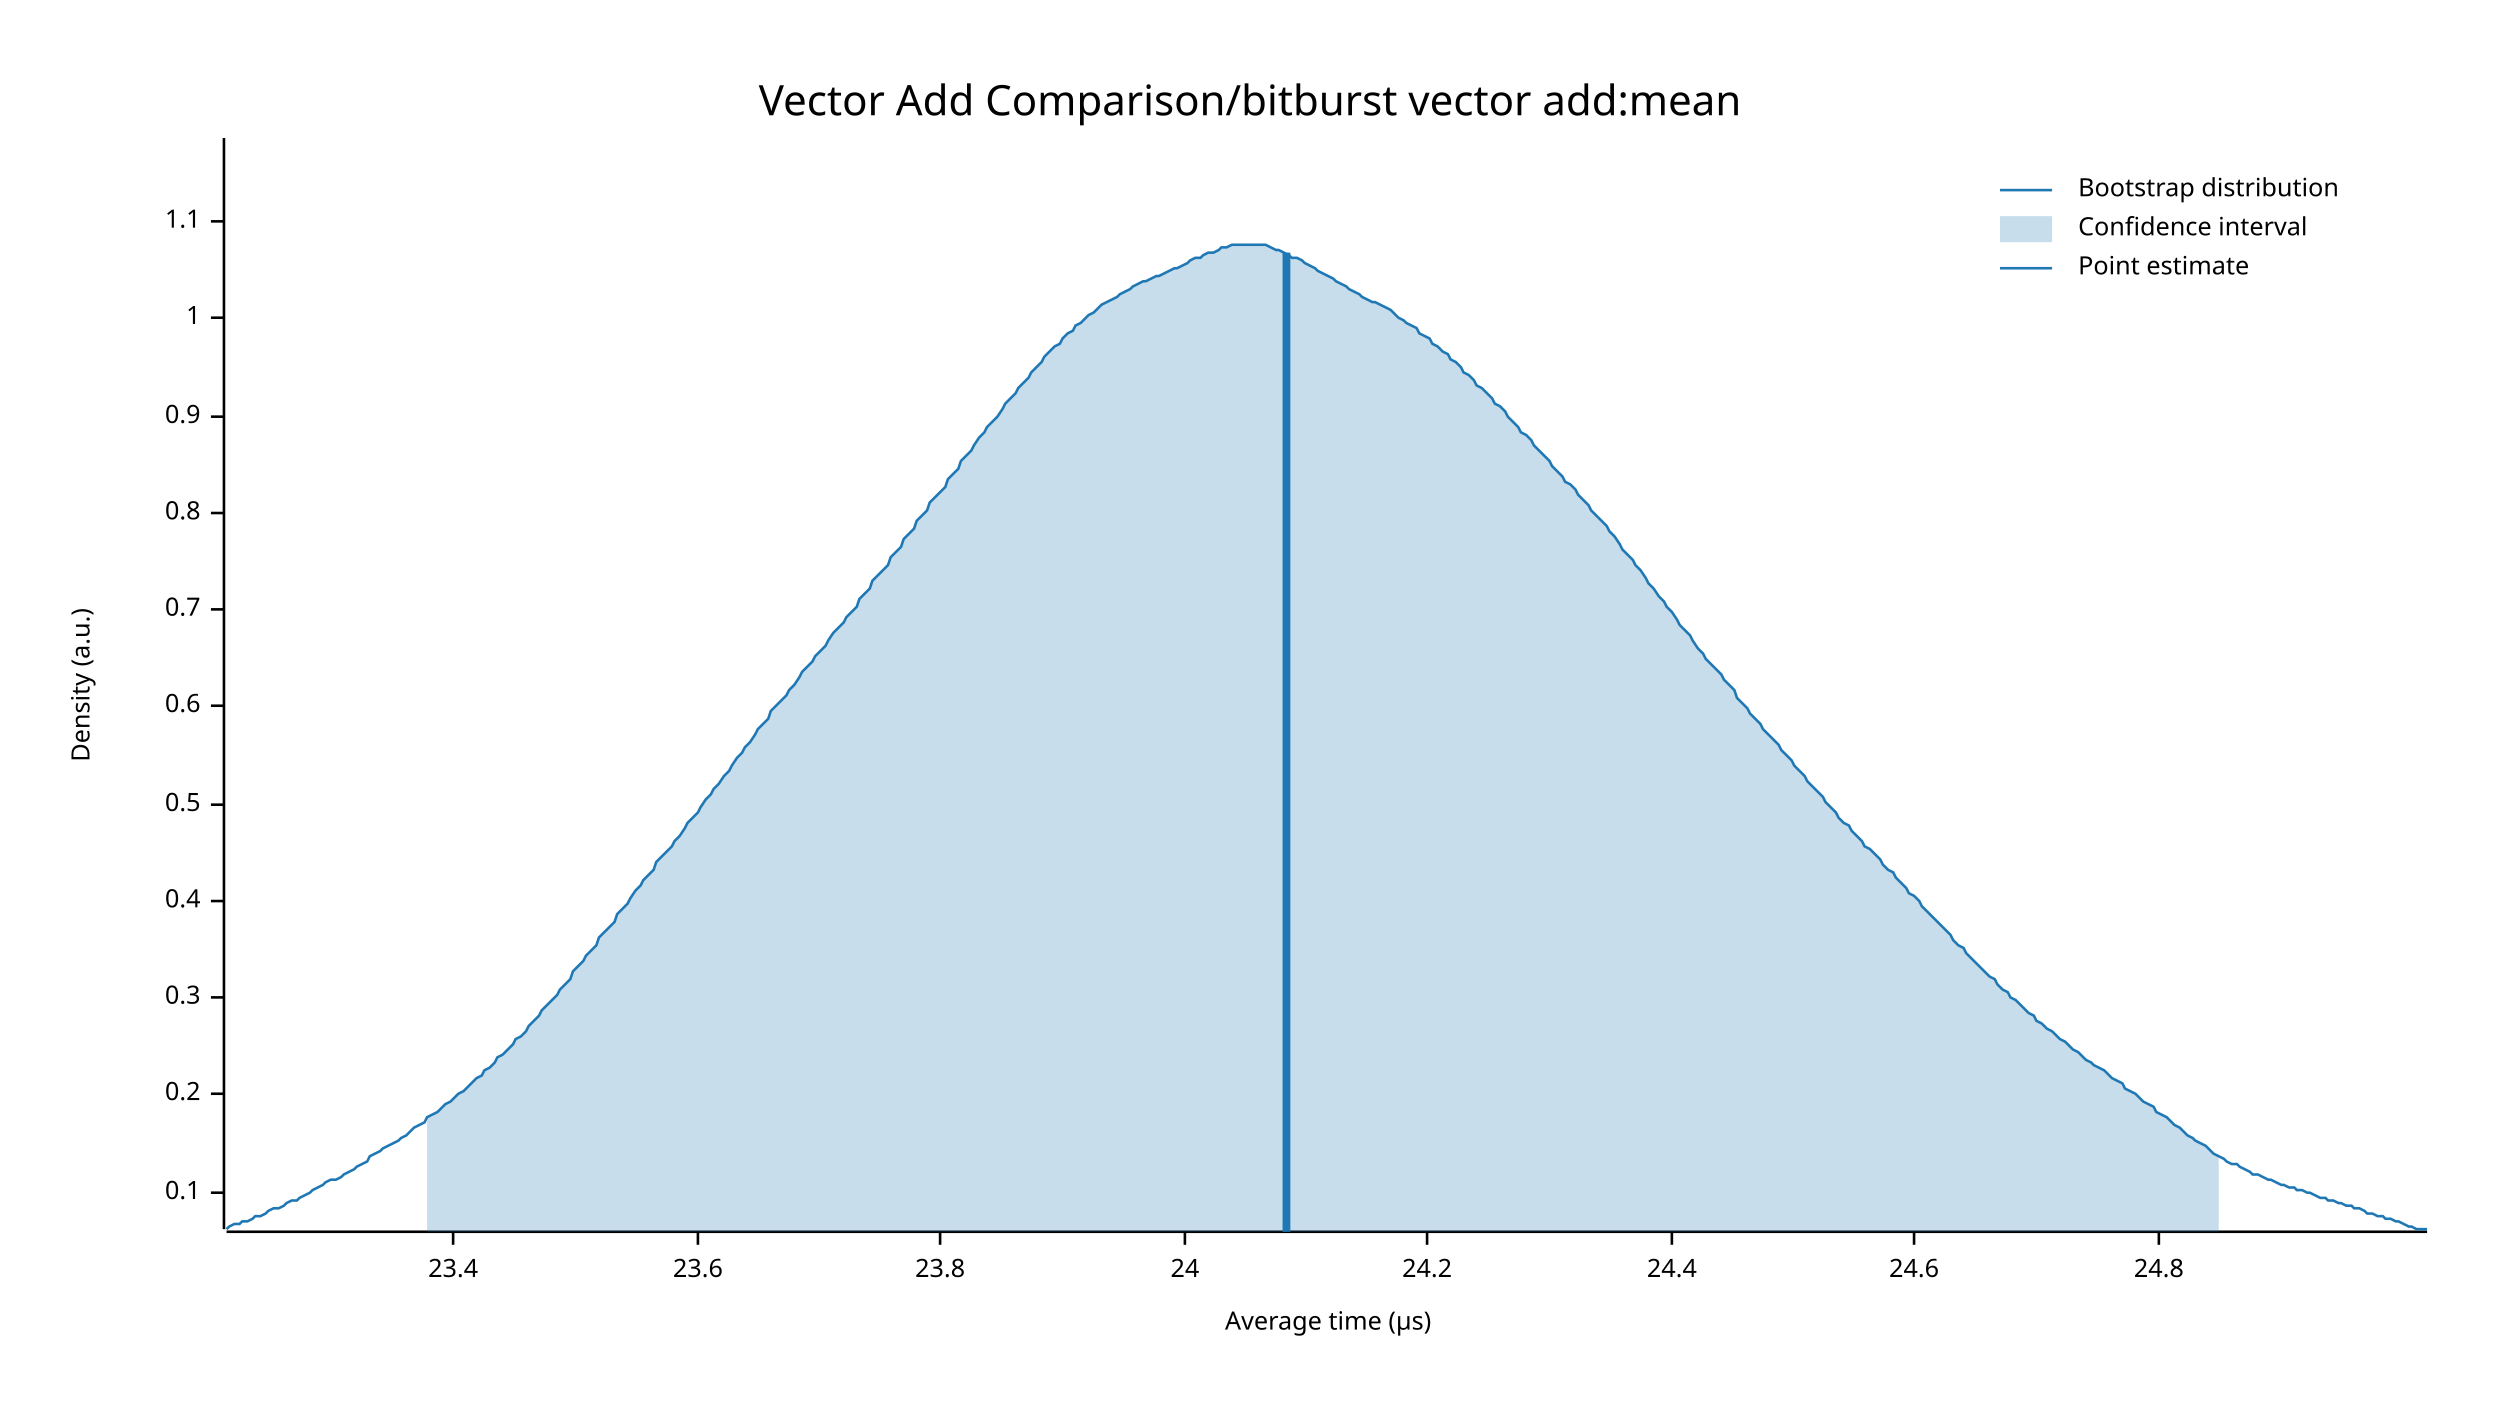
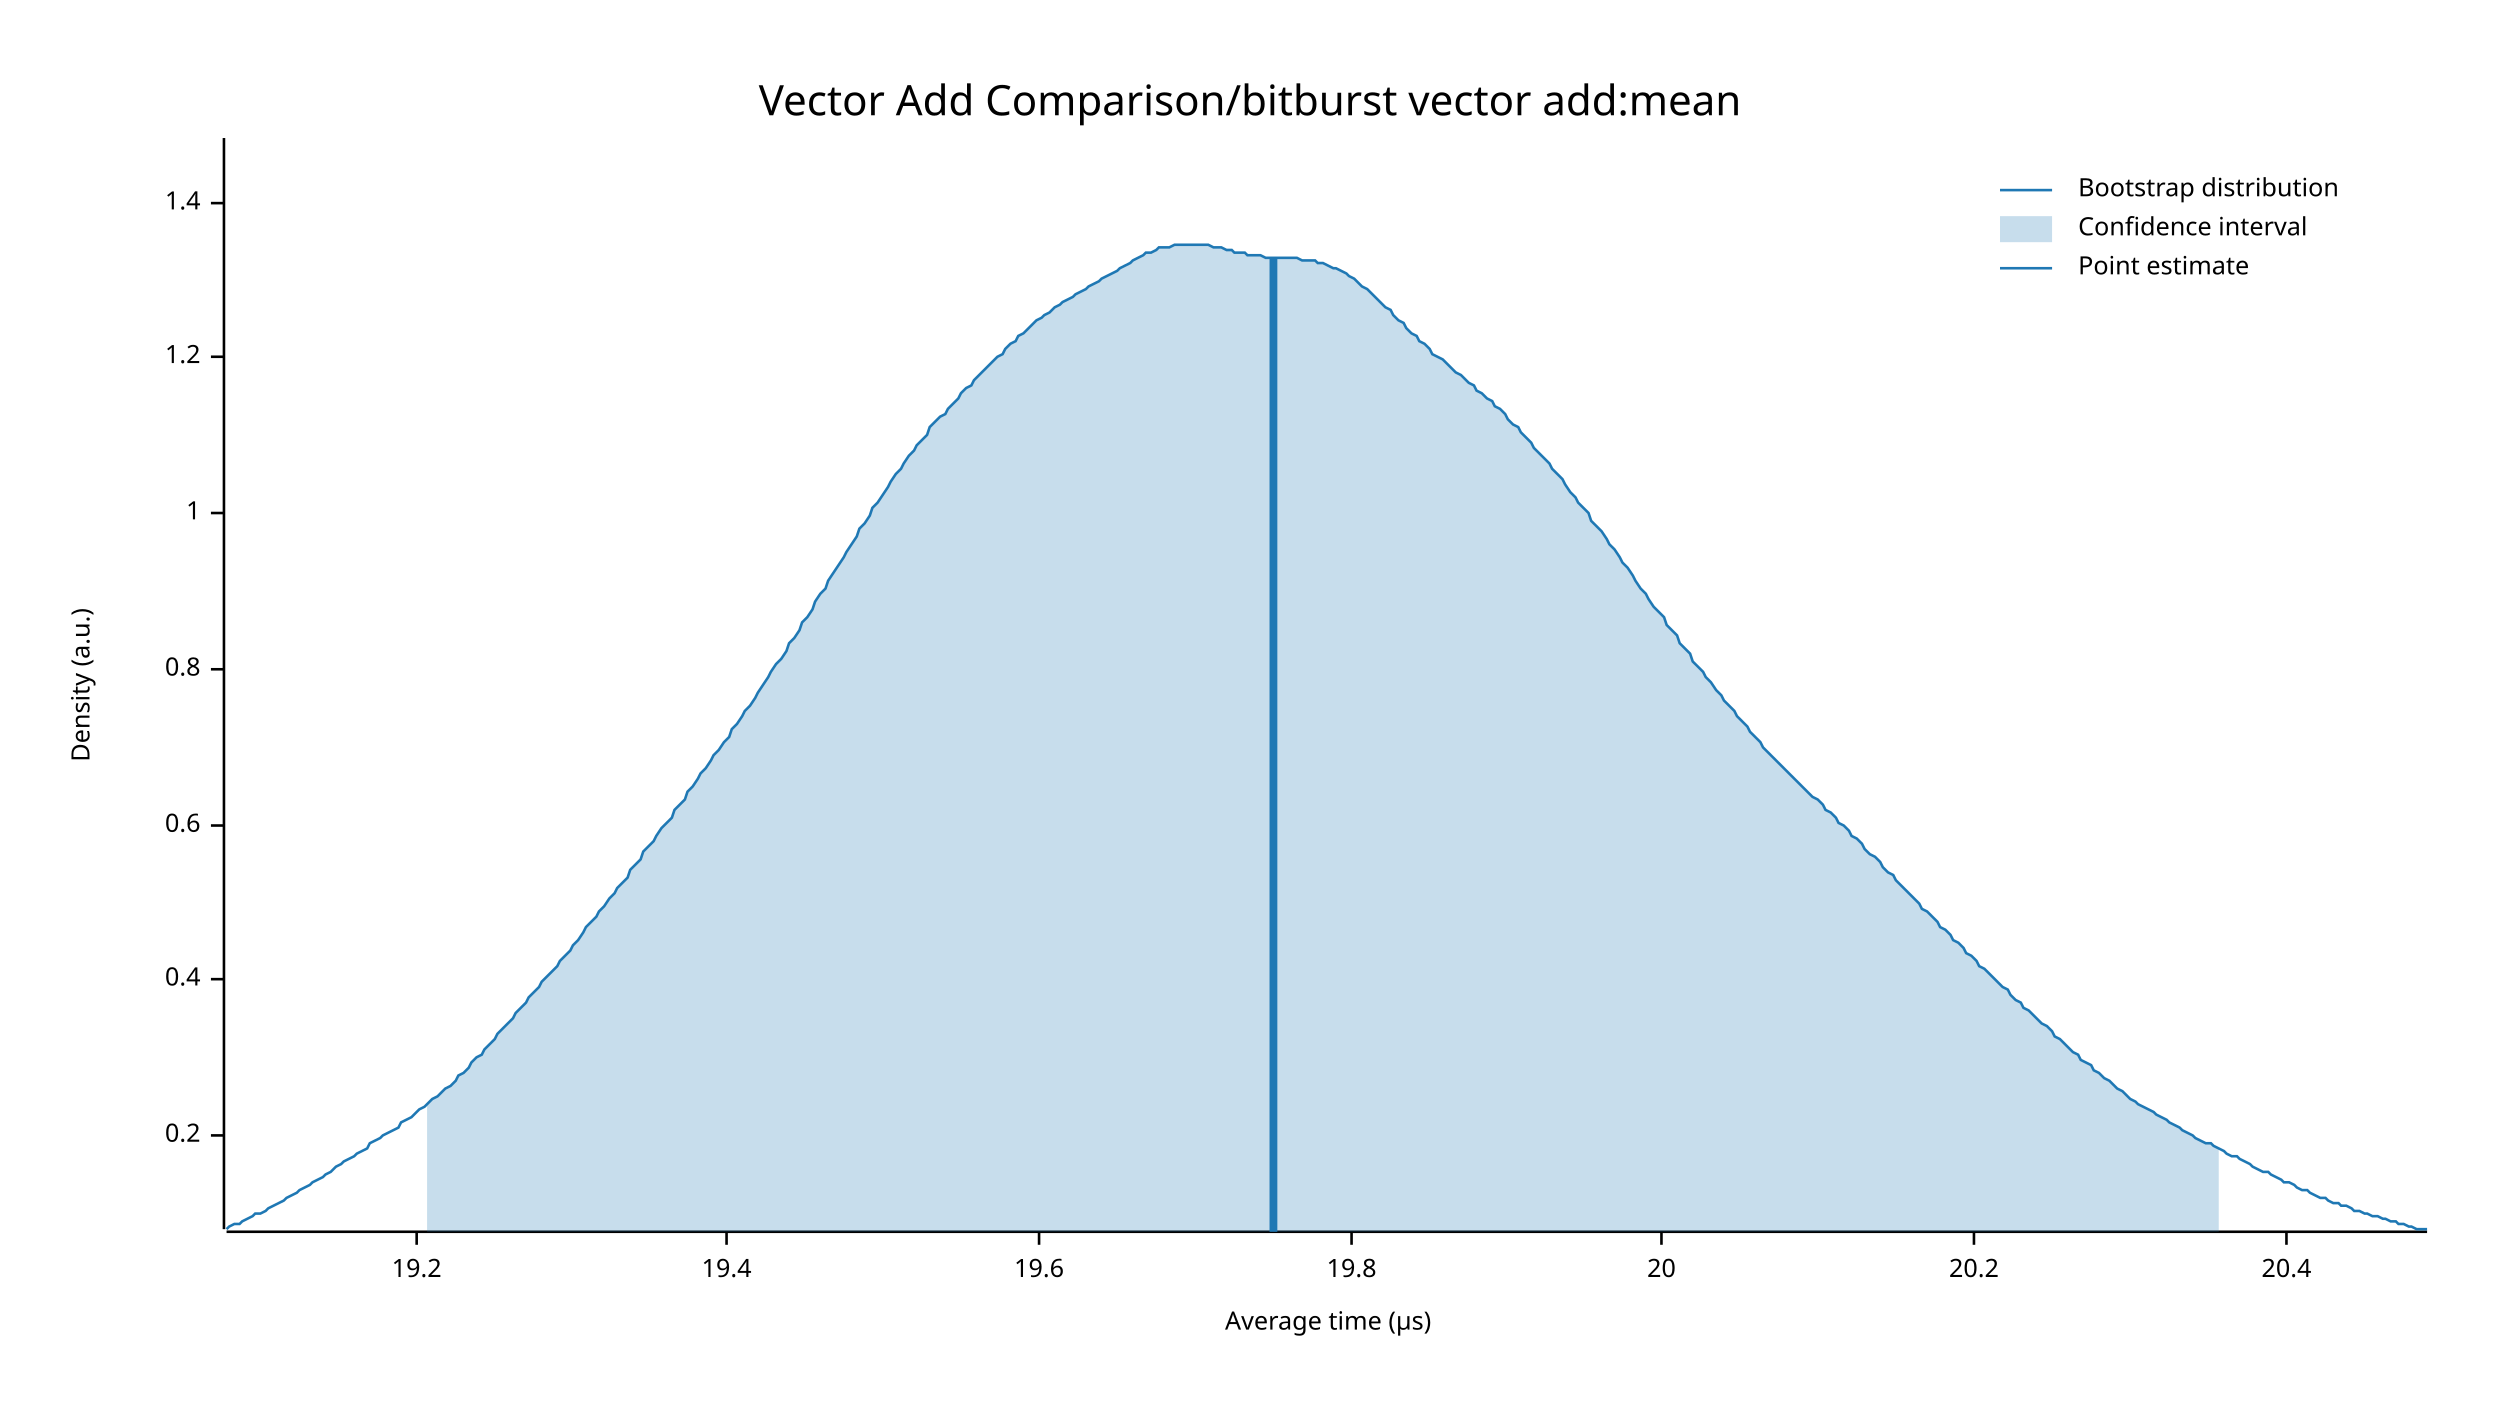
<svg xmlns="http://www.w3.org/2000/svg" width="960" height="540" viewBox="0 0 960 540">
  <text x="480" y="32" dy="0.76em" text-anchor="middle" font-family="sans-serif" font-size="16.129" opacity="1" fill="#000000">
Vector Add Comparison/bitburst vector add:mean
</text>
  <text x="27" y="263" dy="0.76em" text-anchor="middle" font-family="sans-serif" font-size="9.677" opacity="1" fill="#000000" transform="rotate(270, 27, 263)">
Density (a.u.)
</text>
  <text x="510" y="513" dy="-0.5ex" text-anchor="middle" font-family="sans-serif" font-size="9.677" opacity="1" fill="#000000">
Average time (µs)
</text>
  <polyline fill="none" opacity="1" stroke="#000000" stroke-width="1" points="86,53 86,472 " />
-   <text x="77" y="458" dy="0.5ex" text-anchor="end" font-family="sans-serif" font-size="9.677" opacity="1" fill="#000000">
- 0.1
- </text>
-   <polyline fill="none" opacity="1" stroke="#000000" stroke-width="1" points="81,458 86,458 " />
-   <text x="77" y="420" dy="0.5ex" text-anchor="end" font-family="sans-serif" font-size="9.677" opacity="1" fill="#000000">
+   <text x="77" y="436" dy="0.5ex" text-anchor="end" font-family="sans-serif" font-size="9.677" opacity="1" fill="#000000">
0.2
</text>
-   <polyline fill="none" opacity="1" stroke="#000000" stroke-width="1" points="81,420 86,420 " />
-   <text x="77" y="383" dy="0.5ex" text-anchor="end" font-family="sans-serif" font-size="9.677" opacity="1" fill="#000000">
- 0.3
- </text>
-   <polyline fill="none" opacity="1" stroke="#000000" stroke-width="1" points="81,383 86,383 " />
-   <text x="77" y="346" dy="0.5ex" text-anchor="end" font-family="sans-serif" font-size="9.677" opacity="1" fill="#000000">
+   <polyline fill="none" opacity="1" stroke="#000000" stroke-width="1" points="81,436 86,436 " />
+   <text x="77" y="376" dy="0.5ex" text-anchor="end" font-family="sans-serif" font-size="9.677" opacity="1" fill="#000000">
0.4
</text>
-   <polyline fill="none" opacity="1" stroke="#000000" stroke-width="1" points="81,346 86,346 " />
-   <text x="77" y="309" dy="0.5ex" text-anchor="end" font-family="sans-serif" font-size="9.677" opacity="1" fill="#000000">
- 0.5
- </text>
-   <polyline fill="none" opacity="1" stroke="#000000" stroke-width="1" points="81,309 86,309 " />
-   <text x="77" y="271" dy="0.5ex" text-anchor="end" font-family="sans-serif" font-size="9.677" opacity="1" fill="#000000">
+   <polyline fill="none" opacity="1" stroke="#000000" stroke-width="1" points="81,376 86,376 " />
+   <text x="77" y="317" dy="0.5ex" text-anchor="end" font-family="sans-serif" font-size="9.677" opacity="1" fill="#000000">
0.6
</text>
-   <polyline fill="none" opacity="1" stroke="#000000" stroke-width="1" points="81,271 86,271 " />
-   <text x="77" y="234" dy="0.5ex" text-anchor="end" font-family="sans-serif" font-size="9.677" opacity="1" fill="#000000">
- 0.7
- </text>
-   <polyline fill="none" opacity="1" stroke="#000000" stroke-width="1" points="81,234 86,234 " />
-   <text x="77" y="197" dy="0.5ex" text-anchor="end" font-family="sans-serif" font-size="9.677" opacity="1" fill="#000000">
+   <polyline fill="none" opacity="1" stroke="#000000" stroke-width="1" points="81,317 86,317 " />
+   <text x="77" y="257" dy="0.5ex" text-anchor="end" font-family="sans-serif" font-size="9.677" opacity="1" fill="#000000">
0.8
</text>
-   <polyline fill="none" opacity="1" stroke="#000000" stroke-width="1" points="81,197 86,197 " />
-   <text x="77" y="160" dy="0.5ex" text-anchor="end" font-family="sans-serif" font-size="9.677" opacity="1" fill="#000000">
- 0.9
- </text>
-   <polyline fill="none" opacity="1" stroke="#000000" stroke-width="1" points="81,160 86,160 " />
-   <text x="77" y="122" dy="0.5ex" text-anchor="end" font-family="sans-serif" font-size="9.677" opacity="1" fill="#000000">
+   <polyline fill="none" opacity="1" stroke="#000000" stroke-width="1" points="81,257 86,257 " />
+   <text x="77" y="197" dy="0.5ex" text-anchor="end" font-family="sans-serif" font-size="9.677" opacity="1" fill="#000000">
1
</text>
-   <polyline fill="none" opacity="1" stroke="#000000" stroke-width="1" points="81,122 86,122 " />
-   <text x="77" y="85" dy="0.5ex" text-anchor="end" font-family="sans-serif" font-size="9.677" opacity="1" fill="#000000">
- 1.1
+   <polyline fill="none" opacity="1" stroke="#000000" stroke-width="1" points="81,197 86,197 " />
+   <text x="77" y="137" dy="0.5ex" text-anchor="end" font-family="sans-serif" font-size="9.677" opacity="1" fill="#000000">
+ 1.2
</text>
-   <polyline fill="none" opacity="1" stroke="#000000" stroke-width="1" points="81,85 86,85 " />
+   <polyline fill="none" opacity="1" stroke="#000000" stroke-width="1" points="81,137 86,137 " />
+   <text x="77" y="78" dy="0.5ex" text-anchor="end" font-family="sans-serif" font-size="9.677" opacity="1" fill="#000000">
+ 1.4
+ </text>
+   <polyline fill="none" opacity="1" stroke="#000000" stroke-width="1" points="81,78 86,78 " />
  <polyline fill="none" opacity="1" stroke="#000000" stroke-width="1" points="87,473 932,473 " />
-   <text x="174" y="483" dy="0.76em" text-anchor="middle" font-family="sans-serif" font-size="9.677" opacity="1" fill="#000000">
- 23.4
+   <text x="160" y="483" dy="0.76em" text-anchor="middle" font-family="sans-serif" font-size="9.677" opacity="1" fill="#000000">
+ 19.2
</text>
-   <polyline fill="none" opacity="1" stroke="#000000" stroke-width="1" points="174,473 174,478 " />
-   <text x="268" y="483" dy="0.76em" text-anchor="middle" font-family="sans-serif" font-size="9.677" opacity="1" fill="#000000">
- 23.6
+   <polyline fill="none" opacity="1" stroke="#000000" stroke-width="1" points="160,473 160,478 " />
+   <text x="279" y="483" dy="0.76em" text-anchor="middle" font-family="sans-serif" font-size="9.677" opacity="1" fill="#000000">
+ 19.4
</text>
-   <polyline fill="none" opacity="1" stroke="#000000" stroke-width="1" points="268,473 268,478 " />
-   <text x="361" y="483" dy="0.76em" text-anchor="middle" font-family="sans-serif" font-size="9.677" opacity="1" fill="#000000">
- 23.8
+   <polyline fill="none" opacity="1" stroke="#000000" stroke-width="1" points="279,473 279,478 " />
+   <text x="399" y="483" dy="0.76em" text-anchor="middle" font-family="sans-serif" font-size="9.677" opacity="1" fill="#000000">
+ 19.6
</text>
-   <polyline fill="none" opacity="1" stroke="#000000" stroke-width="1" points="361,473 361,478 " />
-   <text x="455" y="483" dy="0.76em" text-anchor="middle" font-family="sans-serif" font-size="9.677" opacity="1" fill="#000000">
- 24
+   <polyline fill="none" opacity="1" stroke="#000000" stroke-width="1" points="399,473 399,478 " />
+   <text x="519" y="483" dy="0.76em" text-anchor="middle" font-family="sans-serif" font-size="9.677" opacity="1" fill="#000000">
+ 19.8
</text>
-   <polyline fill="none" opacity="1" stroke="#000000" stroke-width="1" points="455,473 455,478 " />
-   <text x="548" y="483" dy="0.76em" text-anchor="middle" font-family="sans-serif" font-size="9.677" opacity="1" fill="#000000">
- 24.2
+   <polyline fill="none" opacity="1" stroke="#000000" stroke-width="1" points="519,473 519,478 " />
+   <text x="638" y="483" dy="0.76em" text-anchor="middle" font-family="sans-serif" font-size="9.677" opacity="1" fill="#000000">
+ 20
</text>
-   <polyline fill="none" opacity="1" stroke="#000000" stroke-width="1" points="548,473 548,478 " />
-   <text x="642" y="483" dy="0.76em" text-anchor="middle" font-family="sans-serif" font-size="9.677" opacity="1" fill="#000000">
- 24.4
+   <polyline fill="none" opacity="1" stroke="#000000" stroke-width="1" points="638,473 638,478 " />
+   <text x="758" y="483" dy="0.76em" text-anchor="middle" font-family="sans-serif" font-size="9.677" opacity="1" fill="#000000">
+ 20.2
</text>
-   <polyline fill="none" opacity="1" stroke="#000000" stroke-width="1" points="642,473 642,478 " />
-   <text x="735" y="483" dy="0.76em" text-anchor="middle" font-family="sans-serif" font-size="9.677" opacity="1" fill="#000000">
- 24.6
+   <polyline fill="none" opacity="1" stroke="#000000" stroke-width="1" points="758,473 758,478 " />
+   <text x="878" y="483" dy="0.76em" text-anchor="middle" font-family="sans-serif" font-size="9.677" opacity="1" fill="#000000">
+ 20.4
</text>
-   <polyline fill="none" opacity="1" stroke="#000000" stroke-width="1" points="735,473 735,478 " />
-   <text x="829" y="483" dy="0.76em" text-anchor="middle" font-family="sans-serif" font-size="9.677" opacity="1" fill="#000000">
- 24.8
- </text>
-   <polyline fill="none" opacity="1" stroke="#000000" stroke-width="1" points="829,473 829,478 " />
-   <polyline fill="none" opacity="1" stroke="#1F78B4" stroke-width="1" points="87,472 88,471 90,470 92,470 93,469 95,469 97,468 98,467 100,467 102,466 103,465 105,464 107,464 109,463 110,462 112,461 114,461 115,460 117,459 119,458 120,457 122,456 124,455 125,454 127,453 129,453 131,452 132,451 134,450 136,449 137,448 139,447 141,446 142,444 144,443 146,442 147,441 149,440 151,439 153,438 154,437 156,436 158,434 159,433 161,432 163,431 164,429 166,428 168,427 169,426 171,424 173,423 175,421 176,420 178,419 180,417 181,416 183,414 185,413 186,411 188,410 190,408 191,406 193,405 195,403 197,401 198,399 200,398 202,396 203,394 205,392 207,390 208,388 210,386 212,384 214,382 215,380 217,378 219,376 220,373 222,371 224,369 225,367 227,365 229,363 230,360 232,358 234,356 236,354 237,351 239,349 241,347 242,345 244,342 246,340 247,338 249,336 251,334 252,331 254,329 256,327 258,325 259,323 261,321 263,318 264,316 266,314 268,312 269,310 271,307 273,305 274,303 276,301 278,298 280,296 281,294 283,291 285,289 286,287 288,285 290,282 291,280 293,278 295,276 296,273 298,271 300,269 302,267 303,265 305,263 307,260 308,258 310,256 312,254 313,252 315,250 317,248 318,246 320,243 322,241 324,239 325,237 327,235 329,233 330,230 332,228 334,226 335,223 337,221 339,219 341,217 342,214 344,212 346,210 347,207 349,205 351,203 352,200 354,198 356,196 357,193 359,191 361,189 363,187 364,184 366,182 368,180 369,177 371,175 373,173 374,171 376,168 378,166 379,164 381,162 383,160 385,157 386,155 388,153 390,151 391,149 393,147 395,145 396,143 398,141 400,139 401,137 403,135 405,133 407,132 408,130 410,128 412,127 413,125 415,124 417,122 418,121 420,120 422,118 423,117 425,116 427,115 429,114 430,113 432,112 434,111 435,110 437,109 439,108 440,108 442,107 444,106 445,106 447,105 449,104 451,103 452,103 454,102 456,101 457,100 459,99 461,99 462,98 464,97 466,97 468,96 469,95 471,95 473,94 474,94 476,94 478,94 479,94 481,94 483,94 484,94 486,94 488,95 490,96 491,96 493,97 495,98 496,99 498,99 500,100 501,101 503,102 505,103 506,104 508,105 510,106 512,107 513,108 515,109 517,110 518,111 520,112 522,113 523,114 525,115 527,116 528,116 530,117 532,118 534,119 535,120 537,122 539,123 540,124 542,125 544,126 545,128 547,129 549,130 550,132 552,133 554,135 556,136 557,138 559,139 561,141 562,143 564,144 566,146 567,148 569,149 571,151 573,153 574,155 576,156 578,158 579,160 581,162 583,164 584,166 586,167 588,169 589,171 591,173 593,175 595,177 596,179 598,181 600,183 601,185 603,186 605,188 606,190 608,192 610,194 611,196 613,198 615,200 617,202 618,204 620,206 622,209 623,211 625,213 627,215 628,217 630,219 632,222 633,224 635,226 637,229 639,231 640,233 642,235 644,238 645,240 647,242 649,244 650,246 652,249 654,251 655,253 657,255 659,257 661,259 662,261 664,263 666,265 667,268 669,270 671,272 672,274 674,276 676,278 677,280 679,282 681,284 683,286 684,288 686,290 688,292 689,294 691,296 693,298 694,300 696,302 698,304 700,306 701,308 703,310 705,312 706,314 708,316 710,317 711,319 713,321 715,323 716,325 718,326 720,328 722,330 723,332 725,334 727,335 728,337 730,339 732,341 733,343 735,344 737,346 738,348 740,350 742,352 744,354 745,355 747,357 749,359 750,361 752,363 754,364 755,366 757,368 759,370 760,371 762,373 764,375 766,376 767,378 769,380 771,381 772,383 774,384 776,386 777,387 779,389 781,390 782,392 784,393 786,395 788,396 789,397 791,399 793,400 794,401 796,403 798,404 799,405 801,407 803,408 804,409 806,410 808,411 810,413 811,414 813,415 815,416 816,418 818,419 820,420 821,421 823,423 825,424 827,425 828,427 830,428 832,429 833,430 835,432 837,433 838,434 840,436 842,437 843,438 845,439 847,440 849,442 850,443 852,444 854,445 855,446 857,447 859,447 860,448 862,449 864,450 865,451 867,451 869,452 871,453 872,453 874,454 876,455 877,455 879,456 881,456 882,457 884,457 886,458 887,458 889,459 891,460 893,460 894,461 896,461 898,462 899,462 901,463 903,463 904,464 906,464 908,465 909,466 911,466 913,467 915,467 916,468 918,468 920,469 921,469 923,470 925,471 926,471 928,472 930,472 932,472 " />
-   <polygon opacity="0.25" fill="#1F78B4" points="164,429 166,428 168,427 169,426 171,424 173,423 175,421 176,420 178,419 180,417 181,416 183,414 185,413 186,411 188,410 190,408 191,406 193,405 195,403 197,401 198,399 200,398 202,396 203,394 205,392 207,390 208,388 210,386 212,384 214,382 215,380 217,378 219,376 220,373 222,371 224,369 225,367 227,365 229,363 230,360 232,358 234,356 236,354 237,351 239,349 241,347 242,345 244,342 246,340 247,338 249,336 251,334 252,331 254,329 256,327 258,325 259,323 261,321 263,318 264,316 266,314 268,312 269,310 271,307 273,305 274,303 276,301 278,298 280,296 281,294 283,291 285,289 286,287 288,285 290,282 291,280 293,278 295,276 296,273 298,271 300,269 302,267 303,265 305,263 307,260 308,258 310,256 312,254 313,252 315,250 317,248 318,246 320,243 322,241 324,239 325,237 327,235 329,233 330,230 332,228 334,226 335,223 337,221 339,219 341,217 342,214 344,212 346,210 347,207 349,205 351,203 352,200 354,198 356,196 357,193 359,191 361,189 363,187 364,184 366,182 368,180 369,177 371,175 373,173 374,171 376,168 378,166 379,164 381,162 383,160 385,157 386,155 388,153 390,151 391,149 393,147 395,145 396,143 398,141 400,139 401,137 403,135 405,133 407,132 408,130 410,128 412,127 413,125 415,124 417,122 418,121 420,120 422,118 423,117 425,116 427,115 429,114 430,113 432,112 434,111 435,110 437,109 439,108 440,108 442,107 444,106 445,106 447,105 449,104 451,103 452,103 454,102 456,101 457,100 459,99 461,99 462,98 464,97 466,97 468,96 469,95 471,95 473,94 474,94 476,94 478,94 479,94 481,94 483,94 484,94 486,94 488,95 490,96 491,96 493,97 495,98 496,99 498,99 500,100 501,101 503,102 505,103 506,104 508,105 510,106 512,107 513,108 515,109 517,110 518,111 520,112 522,113 523,114 525,115 527,116 528,116 530,117 532,118 534,119 535,120 537,122 539,123 540,124 542,125 544,126 545,128 547,129 549,130 550,132 552,133 554,135 556,136 557,138 559,139 561,141 562,143 564,144 566,146 567,148 569,149 571,151 573,153 574,155 576,156 578,158 579,160 581,162 583,164 584,166 586,167 588,169 589,171 591,173 593,175 595,177 596,179 598,181 600,183 601,185 603,186 605,188 606,190 608,192 610,194 611,196 613,198 615,200 617,202 618,204 620,206 622,209 623,211 625,213 627,215 628,217 630,219 632,222 633,224 635,226 637,229 639,231 640,233 642,235 644,238 645,240 647,242 649,244 650,246 652,249 654,251 655,253 657,255 659,257 661,259 662,261 664,263 666,265 667,268 669,270 671,272 672,274 674,276 676,278 677,280 679,282 681,284 683,286 684,288 686,290 688,292 689,294 691,296 693,298 694,300 696,302 698,304 700,306 701,308 703,310 705,312 706,314 708,316 710,317 711,319 713,321 715,323 716,325 718,326 720,328 722,330 723,332 725,334 727,335 728,337 730,339 732,341 733,343 735,344 737,346 738,348 740,350 742,352 744,354 745,355 747,357 749,359 750,361 752,363 754,364 755,366 757,368 759,370 760,371 762,373 764,375 766,376 767,378 769,380 771,381 772,383 774,384 776,386 777,387 779,389 781,390 782,392 784,393 786,395 788,396 789,397 791,399 793,400 794,401 796,403 798,404 799,405 801,407 803,408 804,409 806,410 808,411 810,413 811,414 813,415 815,416 816,418 818,419 820,420 821,421 823,423 825,424 827,425 828,427 830,428 832,429 833,430 835,432 837,433 838,434 840,436 842,437 843,438 845,439 847,440 849,442 850,443 852,444 852,473 164,473 " />
-   <polyline fill="none" opacity="1" stroke="#1F78B4" stroke-width="3" points="494,473 494,97 " />
+   <polyline fill="none" opacity="1" stroke="#000000" stroke-width="1" points="878,473 878,478 " />
+   <polyline fill="none" opacity="1" stroke="#1F78B4" stroke-width="1" points="87,472 88,471 90,470 92,470 93,469 95,468 97,467 98,466 100,466 102,465 103,464 105,463 107,462 109,461 110,460 112,459 114,458 115,457 117,456 119,455 120,454 122,453 124,452 125,451 127,450 129,448 131,447 132,446 134,445 136,444 137,443 139,442 141,441 142,439 144,438 146,437 147,436 149,435 151,434 153,433 154,431 156,430 158,429 159,428 161,426 163,425 164,424 166,422 168,421 169,420 171,418 173,417 175,415 176,413 178,412 180,410 181,408 183,406 185,405 186,403 188,401 190,399 191,397 193,395 195,393 197,391 198,389 200,387 202,385 203,383 205,381 207,379 208,377 210,375 212,373 214,371 215,369 217,367 219,365 220,363 222,361 224,358 225,356 227,354 229,352 230,350 232,348 234,345 236,343 237,341 239,339 241,337 242,334 244,332 246,330 247,327 249,325 251,323 252,321 254,318 256,316 258,314 259,311 261,309 263,307 264,304 266,302 268,299 269,297 271,295 273,292 274,290 276,288 278,285 280,283 281,280 283,278 285,275 286,273 288,271 290,268 291,266 293,263 295,260 296,258 298,255 300,253 302,250 303,247 305,245 307,242 308,239 310,237 312,234 313,231 315,228 317,226 318,223 320,220 322,217 324,214 325,212 327,209 329,206 330,203 332,201 334,198 335,195 337,193 339,190 341,187 342,185 344,182 346,180 347,178 349,175 351,173 352,171 354,169 356,167 357,164 359,162 361,160 363,159 364,157 366,155 368,153 369,151 371,149 373,148 374,146 376,144 378,142 379,141 381,139 383,137 385,136 386,134 388,132 390,131 391,129 393,128 395,126 396,125 398,123 400,122 401,121 403,120 405,118 407,117 408,116 410,115 412,114 413,113 415,112 417,111 418,110 420,109 422,108 423,107 425,106 427,105 429,104 430,103 432,102 434,101 435,100 437,99 439,98 440,97 442,97 444,96 445,95 447,95 449,95 451,94 452,94 454,94 456,94 457,94 459,94 461,94 462,94 464,94 466,95 468,95 469,95 471,96 473,96 474,97 476,97 478,97 479,98 481,98 483,98 484,98 486,99 488,99 490,99 491,99 493,99 495,99 496,99 498,99 500,100 501,100 503,100 505,100 506,101 508,101 510,102 512,103 513,103 515,104 517,105 518,106 520,107 522,109 523,110 525,111 527,113 528,114 530,116 532,118 534,119 535,121 537,123 539,124 540,126 542,128 544,129 545,131 547,132 549,134 550,136 552,137 554,138 556,140 557,141 559,143 561,144 562,145 564,147 566,148 567,150 569,151 571,153 573,154 574,156 576,157 578,159 579,161 581,163 583,164 584,166 586,168 588,170 589,172 591,174 593,176 595,178 596,180 598,182 600,184 601,186 603,189 605,191 606,193 608,195 610,197 611,200 613,202 615,204 617,207 618,209 620,211 622,214 623,216 625,218 627,221 628,223 630,226 632,228 633,230 635,233 637,235 639,237 640,240 642,242 644,244 645,247 647,249 649,251 650,254 652,256 654,258 655,260 657,262 659,265 661,267 662,269 664,271 666,273 667,275 669,277 671,279 672,281 674,283 676,285 677,287 679,289 681,291 683,293 684,294 686,296 688,298 689,299 691,301 693,303 694,304 696,306 698,307 700,309 701,311 703,312 705,314 706,316 708,317 710,319 711,321 713,322 715,324 716,326 718,328 720,329 722,331 723,333 725,335 727,336 728,338 730,340 732,342 733,343 735,345 737,347 738,349 740,350 742,352 744,354 745,356 747,357 749,359 750,361 752,362 754,364 755,366 757,367 759,369 760,371 762,372 764,374 766,376 767,377 769,379 771,380 772,382 774,384 776,385 777,387 779,388 781,390 782,391 784,393 786,394 788,396 789,398 791,399 793,401 794,402 796,404 798,405 799,407 801,408 803,409 804,411 806,412 808,414 810,415 811,416 813,418 815,419 816,420 818,422 820,423 821,424 823,425 825,426 827,427 828,428 830,429 832,430 833,431 835,432 837,433 838,434 840,435 842,436 843,437 845,438 847,439 849,439 850,440 852,441 854,442 855,443 857,444 859,444 860,445 862,446 864,447 865,448 867,449 869,450 871,450 872,451 874,452 876,453 877,454 879,454 881,455 882,456 884,457 886,457 887,458 889,459 891,460 893,460 894,461 896,462 898,462 899,463 901,463 903,464 904,465 906,465 908,466 909,466 911,467 913,467 915,468 916,468 918,469 920,469 921,470 923,470 925,471 926,471 928,472 930,472 932,472 " />
+   <polygon opacity="0.25" fill="#1F78B4" points="164,424 166,422 168,421 169,420 171,418 173,417 175,415 176,413 178,412 180,410 181,408 183,406 185,405 186,403 188,401 190,399 191,397 193,395 195,393 197,391 198,389 200,387 202,385 203,383 205,381 207,379 208,377 210,375 212,373 214,371 215,369 217,367 219,365 220,363 222,361 224,358 225,356 227,354 229,352 230,350 232,348 234,345 236,343 237,341 239,339 241,337 242,334 244,332 246,330 247,327 249,325 251,323 252,321 254,318 256,316 258,314 259,311 261,309 263,307 264,304 266,302 268,299 269,297 271,295 273,292 274,290 276,288 278,285 280,283 281,280 283,278 285,275 286,273 288,271 290,268 291,266 293,263 295,260 296,258 298,255 300,253 302,250 303,247 305,245 307,242 308,239 310,237 312,234 313,231 315,228 317,226 318,223 320,220 322,217 324,214 325,212 327,209 329,206 330,203 332,201 334,198 335,195 337,193 339,190 341,187 342,185 344,182 346,180 347,178 349,175 351,173 352,171 354,169 356,167 357,164 359,162 361,160 363,159 364,157 366,155 368,153 369,151 371,149 373,148 374,146 376,144 378,142 379,141 381,139 383,137 385,136 386,134 388,132 390,131 391,129 393,128 395,126 396,125 398,123 400,122 401,121 403,120 405,118 407,117 408,116 410,115 412,114 413,113 415,112 417,111 418,110 420,109 422,108 423,107 425,106 427,105 429,104 430,103 432,102 434,101 435,100 437,99 439,98 440,97 442,97 444,96 445,95 447,95 449,95 451,94 452,94 454,94 456,94 457,94 459,94 461,94 462,94 464,94 466,95 468,95 469,95 471,96 473,96 474,97 476,97 478,97 479,98 481,98 483,98 484,98 486,99 488,99 490,99 491,99 493,99 495,99 496,99 498,99 500,100 501,100 503,100 505,100 506,101 508,101 510,102 512,103 513,103 515,104 517,105 518,106 520,107 522,109 523,110 525,111 527,113 528,114 530,116 532,118 534,119 535,121 537,123 539,124 540,126 542,128 544,129 545,131 547,132 549,134 550,136 552,137 554,138 556,140 557,141 559,143 561,144 562,145 564,147 566,148 567,150 569,151 571,153 573,154 574,156 576,157 578,159 579,161 581,163 583,164 584,166 586,168 588,170 589,172 591,174 593,176 595,178 596,180 598,182 600,184 601,186 603,189 605,191 606,193 608,195 610,197 611,200 613,202 615,204 617,207 618,209 620,211 622,214 623,216 625,218 627,221 628,223 630,226 632,228 633,230 635,233 637,235 639,237 640,240 642,242 644,244 645,247 647,249 649,251 650,254 652,256 654,258 655,260 657,262 659,265 661,267 662,269 664,271 666,273 667,275 669,277 671,279 672,281 674,283 676,285 677,287 679,289 681,291 683,293 684,294 686,296 688,298 689,299 691,301 693,303 694,304 696,306 698,307 700,309 701,311 703,312 705,314 706,316 708,317 710,319 711,321 713,322 715,324 716,326 718,328 720,329 722,331 723,333 725,335 727,336 728,338 730,340 732,342 733,343 735,345 737,347 738,349 740,350 742,352 744,354 745,356 747,357 749,359 750,361 752,362 754,364 755,366 757,367 759,369 760,371 762,372 764,374 766,376 767,377 769,379 771,380 772,382 774,384 776,385 777,387 779,388 781,390 782,391 784,393 786,394 788,396 789,398 791,399 793,401 794,402 796,404 798,405 799,407 801,408 803,409 804,411 806,412 808,414 810,415 811,416 813,418 815,419 816,420 818,422 820,423 821,424 823,425 825,426 827,427 828,428 830,429 832,430 833,431 835,432 837,433 838,434 840,435 842,436 843,437 845,438 847,439 849,439 850,440 852,441 852,473 164,473 " />
+   <polyline fill="none" opacity="1" stroke="#1F78B4" stroke-width="3" points="489,473 489,99 " />
  <text x="798" y="68" dy="0.76em" text-anchor="start" font-family="sans-serif" font-size="9.677" opacity="1" fill="#000000">
Bootstrap distribution
</text>
  <text x="798" y="83" dy="0.76em" text-anchor="start" font-family="sans-serif" font-size="9.677" opacity="1" fill="#000000">
Confidence interval
</text>
  <text x="798" y="98" dy="0.76em" text-anchor="start" font-family="sans-serif" font-size="9.677" opacity="1" fill="#000000">
Point estimate
</text>
  <polyline fill="none" opacity="1" stroke="#1F78B4" stroke-width="1" points="768,73 788,73 " />
  <rect x="768" y="83" width="20" height="10" opacity="0.25" fill="#1F78B4" stroke="none" />
  <polyline fill="none" opacity="1" stroke="#1F78B4" stroke-width="1" points="768,103 788,103 " />
</svg>
